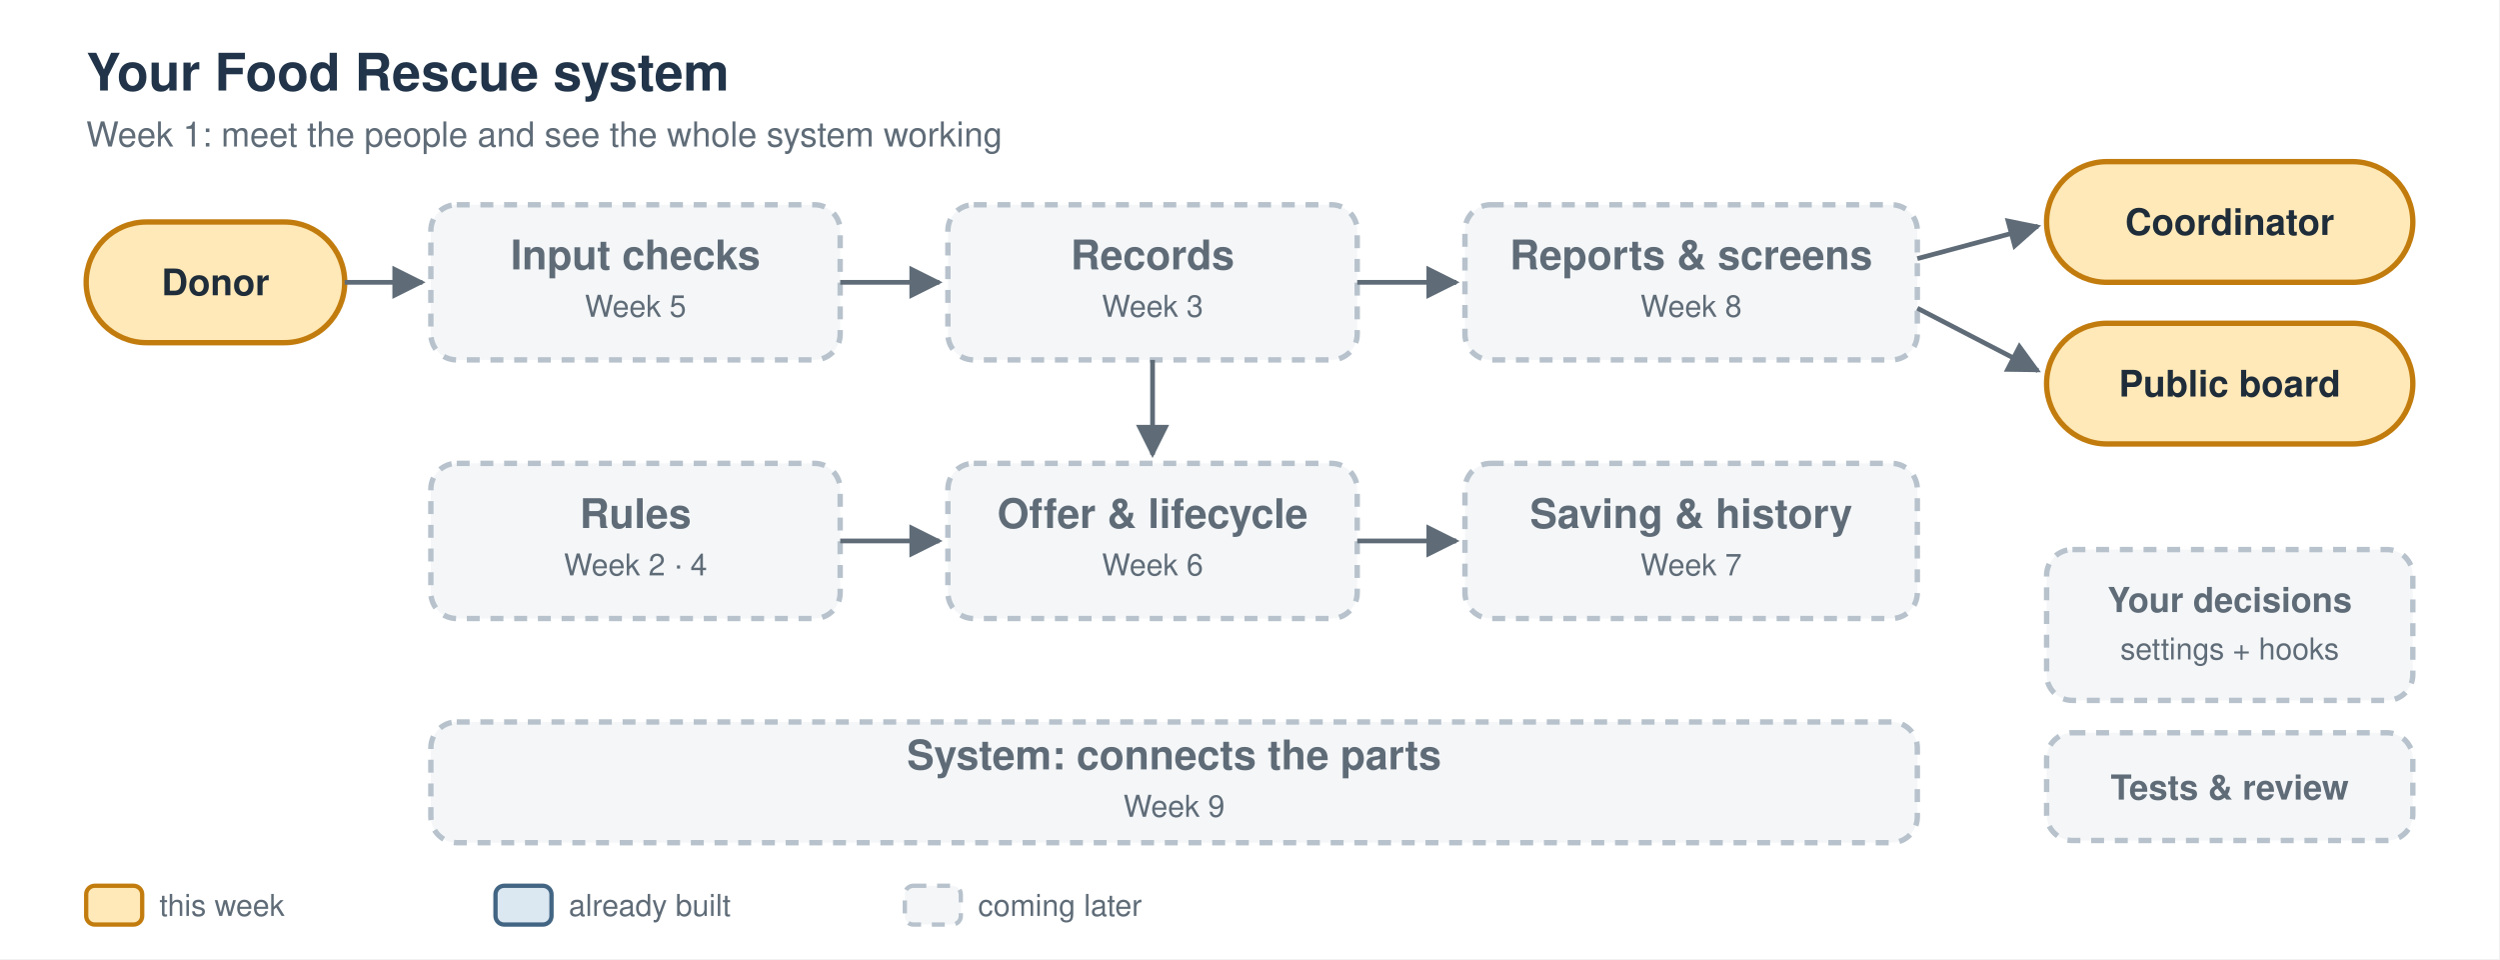
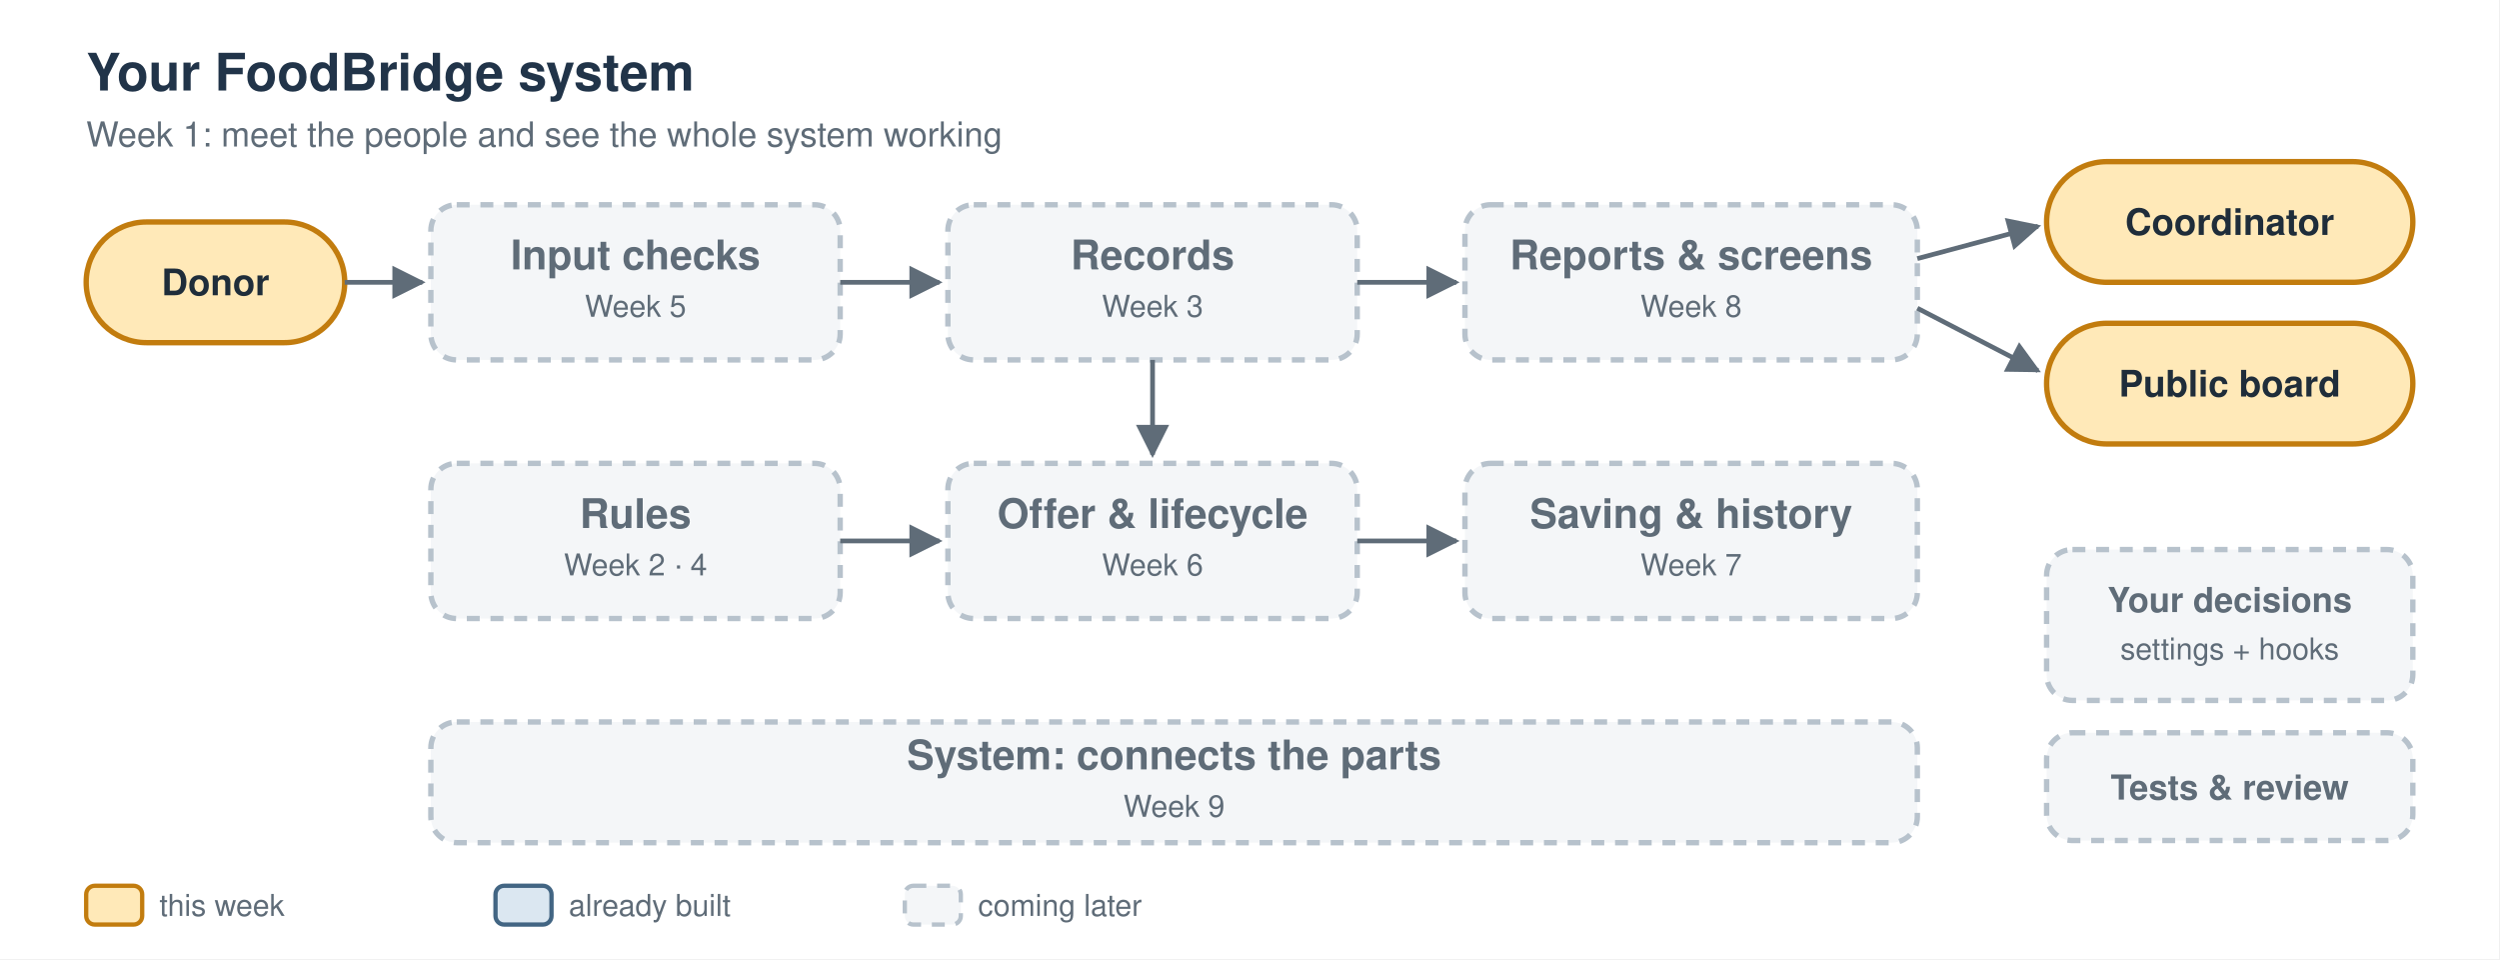
<svg xmlns="http://www.w3.org/2000/svg" width="1160" height="445" viewBox="0 0 1160 445" role="img" font-family="system-ui, -apple-system, 'Segoe UI', Helvetica, Arial, sans-serif">
  <rect width="1160" height="445" fill="#ffffff" />
  <defs>
    <marker id="arrow" viewBox="0 0 10 10" refX="9" refY="5" markerWidth="7" markerHeight="7" orient="auto-start-reverse">
      <path d="M0,0 L10,5 L0,10 z" fill="#5f6c78" />
    </marker>
  </defs>
-   <text x="40" y="42" font-size="24" font-weight="700" fill="#213449" text-anchor="start">Your Food Rescue system</text>
+   <text x="40" y="42" font-size="24" font-weight="700" fill="#213449" text-anchor="start">Your FoodBridge system</text>
  <text x="40" y="68" font-size="16" font-weight="400" fill="#5f6c78" text-anchor="start">Week 1: meet the people and see the whole system working</text>
  <rect x="200" y="95" width="190" height="72" rx="12" fill="#f4f6f8" stroke="#b7c2cc" stroke-width="2.5" stroke-dasharray="6 5" />
  <text x="295.0" y="125.0" text-anchor="middle" font-size="19" font-weight="700" fill="#5f6c78">Input checks</text>
  <text x="295.0" y="147.0" text-anchor="middle" font-size="14" fill="#5f6c78">Week 5</text>
  <rect x="440" y="95" width="190" height="72" rx="12" fill="#f4f6f8" stroke="#b7c2cc" stroke-width="2.5" stroke-dasharray="6 5" />
  <text x="535.0" y="125.0" text-anchor="middle" font-size="19" font-weight="700" fill="#5f6c78">Records</text>
  <text x="535.0" y="147.0" text-anchor="middle" font-size="14" fill="#5f6c78">Week 3</text>
  <rect x="680" y="95" width="210" height="72" rx="12" fill="#f4f6f8" stroke="#b7c2cc" stroke-width="2.5" stroke-dasharray="6 5" />
  <text x="785.0" y="125.0" text-anchor="middle" font-size="19" font-weight="700" fill="#5f6c78">Reports &amp; screens</text>
  <text x="785.0" y="147.0" text-anchor="middle" font-size="14" fill="#5f6c78">Week 8</text>
  <rect x="200" y="215" width="190" height="72" rx="12" fill="#f4f6f8" stroke="#b7c2cc" stroke-width="2.5" stroke-dasharray="6 5" />
  <text x="295.0" y="245.0" text-anchor="middle" font-size="19" font-weight="700" fill="#5f6c78">Rules</text>
  <text x="295.0" y="267.0" text-anchor="middle" font-size="14" fill="#5f6c78">Week 2 · 4</text>
  <rect x="440" y="215" width="190" height="72" rx="12" fill="#f4f6f8" stroke="#b7c2cc" stroke-width="2.5" stroke-dasharray="6 5" />
  <text x="535.0" y="245.0" text-anchor="middle" font-size="19" font-weight="700" fill="#5f6c78">Offer &amp; lifecycle</text>
  <text x="535.0" y="267.0" text-anchor="middle" font-size="14" fill="#5f6c78">Week 6</text>
  <rect x="680" y="215" width="210" height="72" rx="12" fill="#f4f6f8" stroke="#b7c2cc" stroke-width="2.5" stroke-dasharray="6 5" />
  <text x="785.0" y="245.0" text-anchor="middle" font-size="19" font-weight="700" fill="#5f6c78">Saving &amp; history</text>
  <text x="785.0" y="267.0" text-anchor="middle" font-size="14" fill="#5f6c78">Week 7</text>
  <rect x="200" y="335" width="690" height="56" rx="12" fill="#f4f6f8" stroke="#b7c2cc" stroke-width="2.5" stroke-dasharray="6 5" />
  <text x="545.0" y="357.0" text-anchor="middle" font-size="19" font-weight="700" fill="#5f6c78">System: connects the parts</text>
  <text x="545.0" y="379.0" text-anchor="middle" font-size="14" fill="#5f6c78">Week 9</text>
  <rect x="40" y="103" width="120" height="56" rx="28" fill="#ffe9b8" stroke="#c27c0e" stroke-width="2.5" />
  <text x="100.0" y="137.0" text-anchor="middle" font-size="17" font-weight="700" fill="#1f2d3a">Donor</text>
  <rect x="950" y="75" width="170" height="56" rx="28" fill="#ffe9b8" stroke="#c27c0e" stroke-width="2.5" />
  <text x="1035.0" y="109.0" text-anchor="middle" font-size="17" font-weight="700" fill="#1f2d3a">Coordinator</text>
  <rect x="950" y="150" width="170" height="56" rx="28" fill="#ffe9b8" stroke="#c27c0e" stroke-width="2.5" />
  <text x="1035.0" y="184.0" text-anchor="middle" font-size="17" font-weight="700" fill="#1f2d3a">Public board</text>
  <line x1="160" y1="131" x2="196" y2="131" stroke="#5f6c78" stroke-width="2.2" marker-end="url(#arrow)" />
  <line x1="390" y1="131" x2="436" y2="131" stroke="#5f6c78" stroke-width="2.2" marker-end="url(#arrow)" />
  <line x1="630" y1="131" x2="676" y2="131" stroke="#5f6c78" stroke-width="2.2" marker-end="url(#arrow)" />
  <line x1="890" y1="120" x2="946" y2="105" stroke="#5f6c78" stroke-width="2.2" marker-end="url(#arrow)" />
  <line x1="890" y1="143" x2="946" y2="172" stroke="#5f6c78" stroke-width="2.2" marker-end="url(#arrow)" />
  <line x1="535" y1="167" x2="535" y2="211" stroke="#5f6c78" stroke-width="2.2" marker-end="url(#arrow)" />
  <line x1="390" y1="251" x2="436" y2="251" stroke="#5f6c78" stroke-width="2.2" marker-end="url(#arrow)" />
  <line x1="630" y1="251" x2="676" y2="251" stroke="#5f6c78" stroke-width="2.2" marker-end="url(#arrow)" />
  <rect x="950" y="255" width="170" height="70" rx="12" fill="#f4f6f8" stroke="#b7c2cc" stroke-width="2.5" stroke-dasharray="6 5" />
  <text x="1035.0" y="284.0" text-anchor="middle" font-size="16" font-weight="700" fill="#5f6c78">Your decisions</text>
  <text x="1035.0" y="306.0" text-anchor="middle" font-size="14" fill="#5f6c78">settings + hooks</text>
  <rect x="950" y="340" width="170" height="50" rx="12" fill="#f4f6f8" stroke="#b7c2cc" stroke-width="2.5" stroke-dasharray="6 5" />
  <text x="1035.0" y="371.0" text-anchor="middle" font-size="16" font-weight="700" fill="#5f6c78">Tests &amp; review</text>
  <rect x="40" y="411" width="26" height="18" rx="4" fill="#ffe9b8" stroke="#c27c0e" stroke-width="2" />
  <text x="74" y="425" font-size="14" font-weight="400" fill="#5f6c78" text-anchor="start">this week</text>
  <rect x="230" y="411" width="26" height="18" rx="4" fill="#dbe7f1" stroke="#426583" stroke-width="2" />
  <text x="264" y="425" font-size="14" font-weight="400" fill="#5f6c78" text-anchor="start">already built</text>
  <rect x="420" y="411" width="26" height="18" rx="4" fill="#f4f6f8" stroke="#b7c2cc" stroke-width="2" stroke-dasharray="6 5" />
  <text x="454" y="425" font-size="14" font-weight="400" fill="#5f6c78" text-anchor="start">coming later</text>
</svg>
